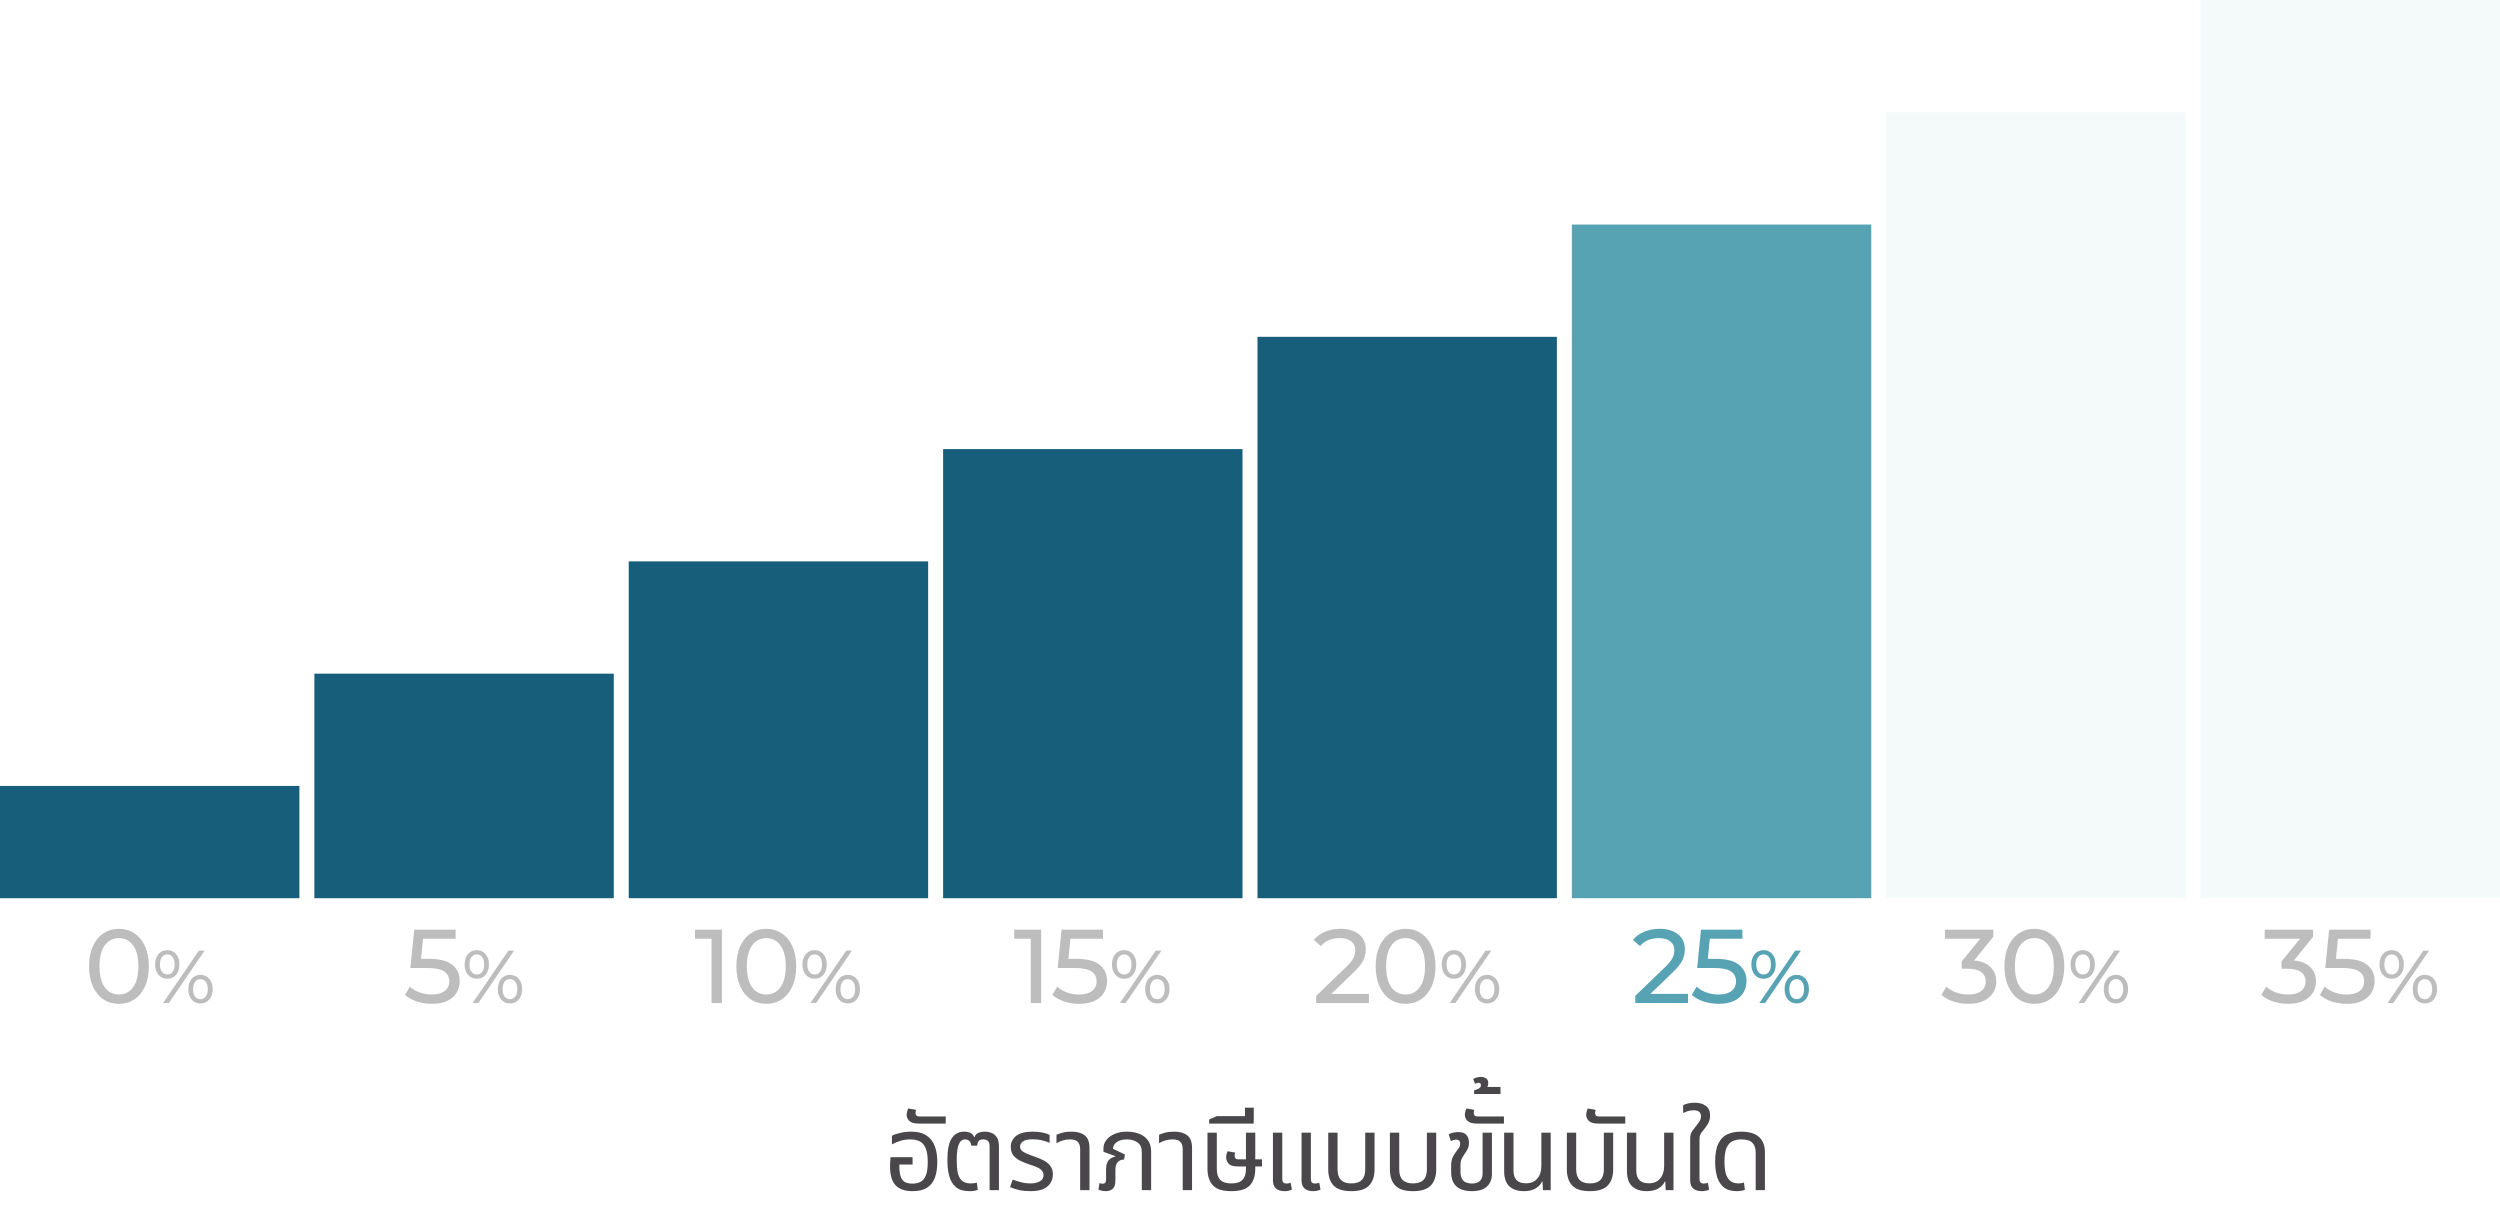
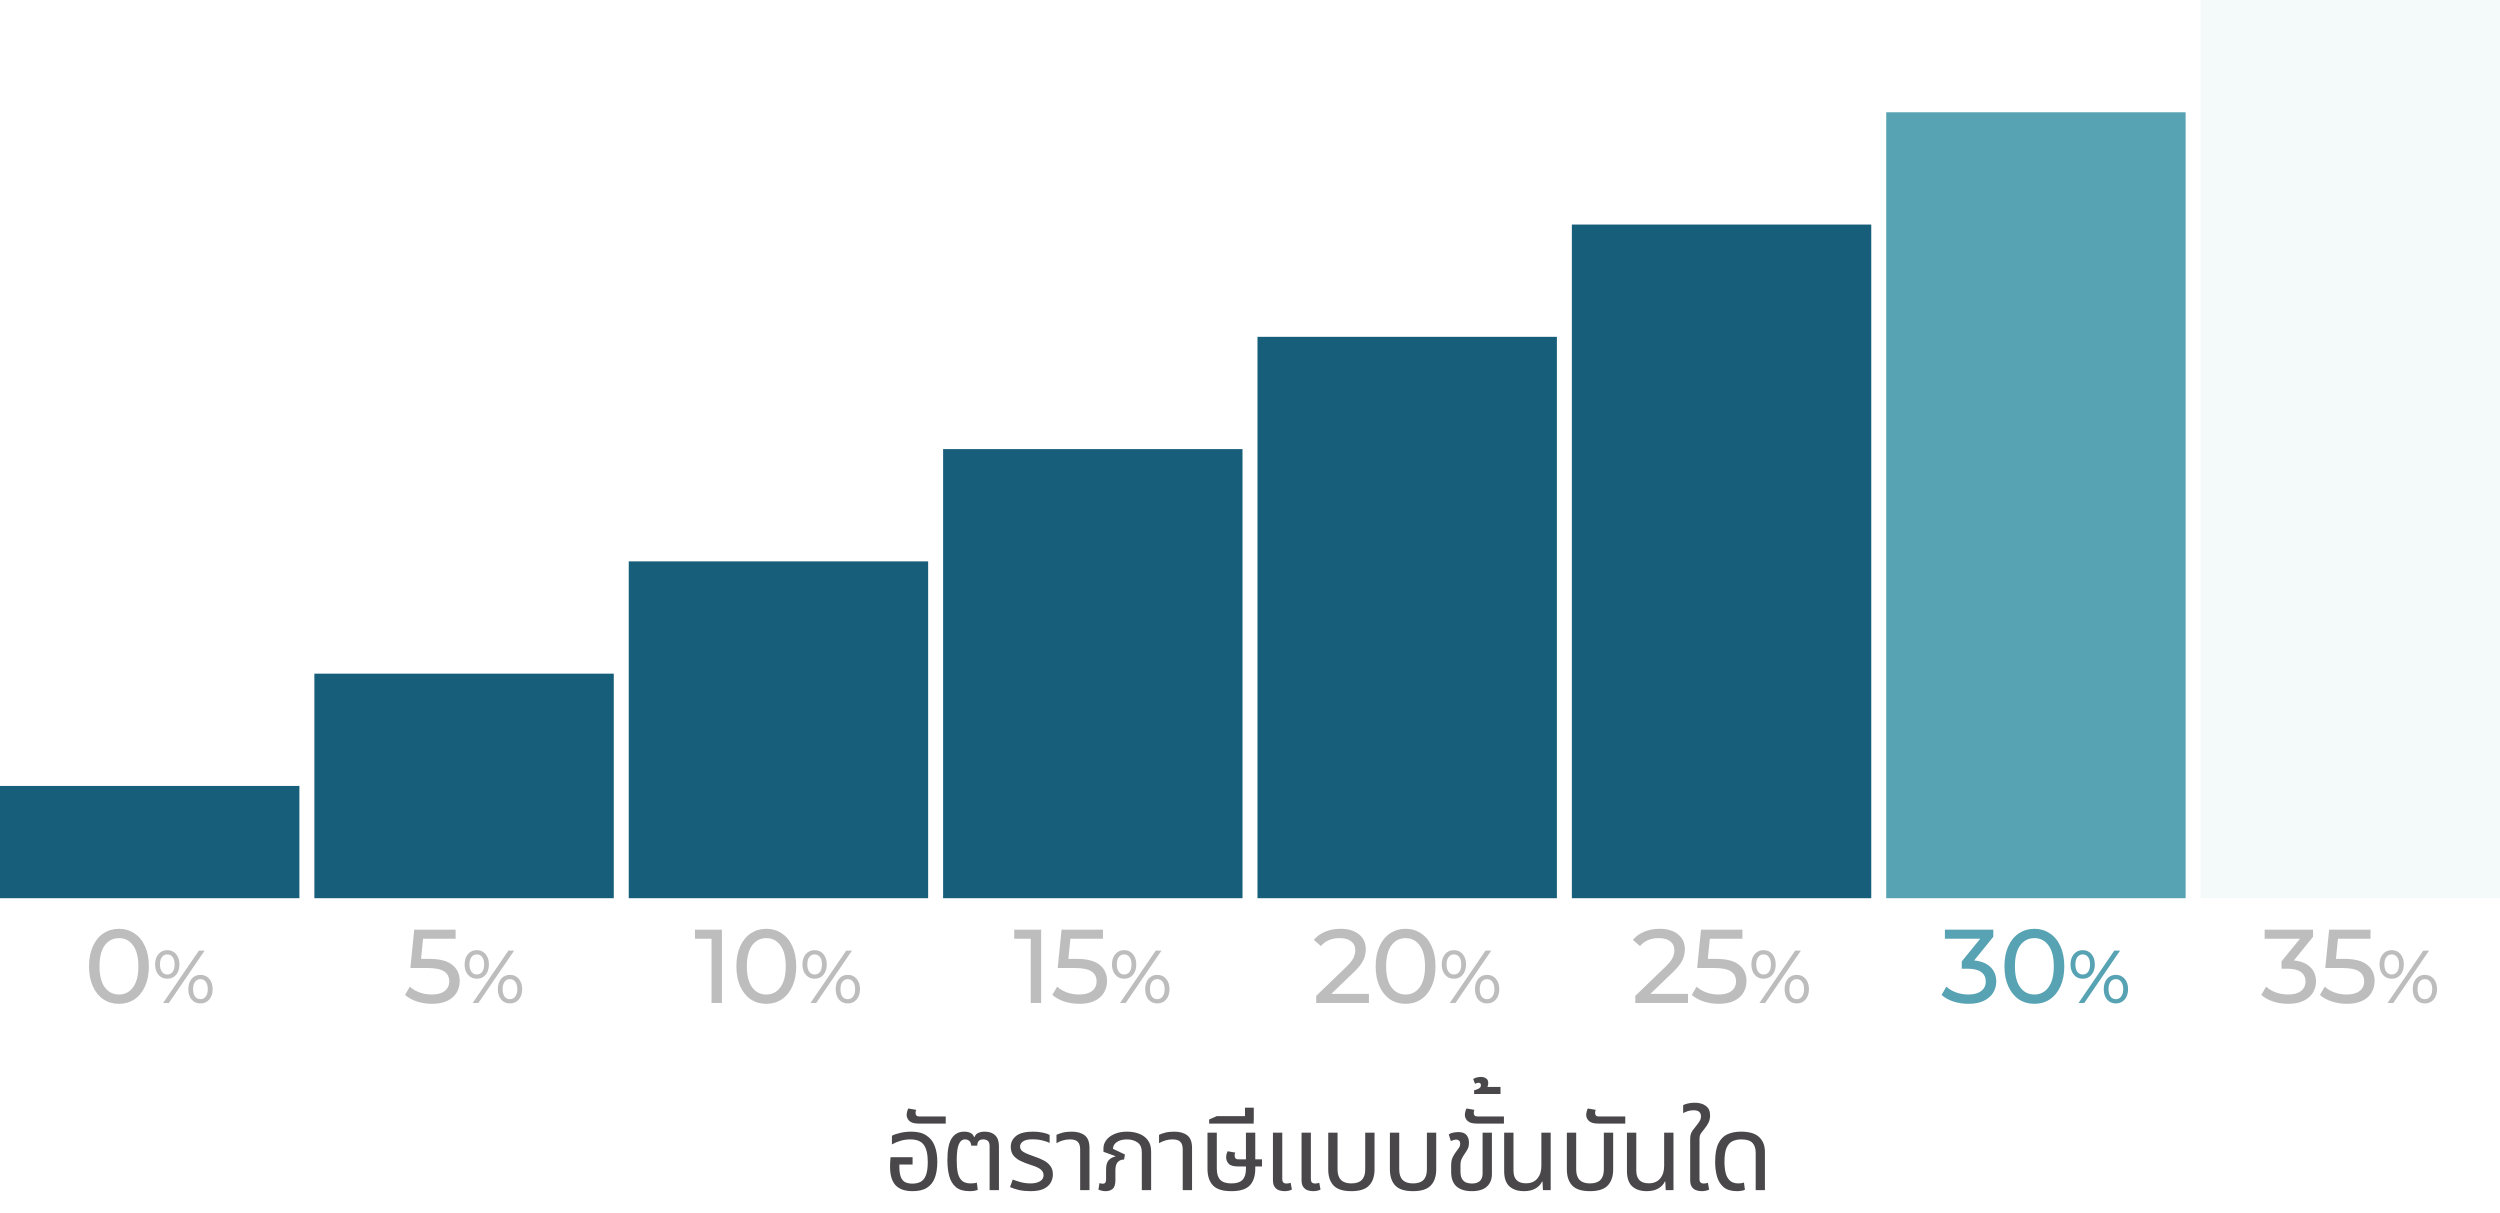
<svg xmlns="http://www.w3.org/2000/svg" width="334" height="162" viewBox="0 0 334 162" fill="none">
  <rect y="105" width="40" height="15" fill="#175E7A" />
  <rect x="42" y="90" width="40" height="30" fill="#175E7A" />
  <rect x="84" y="75" width="40" height="45" fill="#175E7A" />
  <rect x="126" y="60" width="40" height="60" fill="#175E7A" />
  <rect x="168" y="45" width="40" height="75" fill="#175E7A" />
-   <rect x="210" y="30" width="40" height="90" fill="#57A3B3" />
-   <rect x="252" y="15" width="40" height="105" fill="#F4F9FA" />
+   <rect x="210" y="30" width="40" height="90" fill="#175E7A" />
+   <rect x="252" y="15" width="40" height="105" fill="#57A3B3" />
  <rect x="294" width="40" height="120" fill="#F4F9FA" />
  <path d="M15.898 134.112C15.123 134.112 14.433 133.916 13.826 133.524C13.229 133.123 12.758 132.544 12.412 131.788C12.067 131.032 11.894 130.136 11.894 129.1C11.894 128.064 12.067 127.168 12.412 126.412C12.758 125.656 13.229 125.082 13.826 124.69C14.433 124.289 15.123 124.088 15.898 124.088C16.663 124.088 17.345 124.289 17.942 124.69C18.549 125.082 19.025 125.656 19.37 126.412C19.715 127.168 19.888 128.064 19.888 129.1C19.888 130.136 19.715 131.032 19.37 131.788C19.025 132.544 18.549 133.123 17.942 133.524C17.345 133.916 16.663 134.112 15.898 134.112ZM15.898 132.866C16.682 132.866 17.308 132.544 17.774 131.9C18.25 131.256 18.488 130.323 18.488 129.1C18.488 127.877 18.25 126.944 17.774 126.3C17.308 125.656 16.682 125.334 15.898 125.334C15.105 125.334 14.47 125.656 13.994 126.3C13.527 126.944 13.294 127.877 13.294 129.1C13.294 130.323 13.527 131.256 13.994 131.9C14.47 132.544 15.105 132.866 15.898 132.866ZM22.35 130.76C21.863 130.76 21.47 130.583 21.17 130.23C20.87 129.877 20.72 129.417 20.72 128.85C20.72 128.283 20.87 127.823 21.17 127.47C21.47 127.117 21.863 126.94 22.35 126.94C22.837 126.94 23.227 127.117 23.52 127.47C23.82 127.817 23.97 128.277 23.97 128.85C23.97 129.423 23.82 129.887 23.52 130.24C23.227 130.587 22.837 130.76 22.35 130.76ZM26.57 127H27.34L22.56 134H21.79L26.57 127ZM22.35 130.19C22.657 130.19 22.897 130.073 23.07 129.84C23.243 129.6 23.33 129.27 23.33 128.85C23.33 128.43 23.243 128.103 23.07 127.87C22.897 127.63 22.657 127.51 22.35 127.51C22.05 127.51 21.81 127.63 21.63 127.87C21.457 128.11 21.37 128.437 21.37 128.85C21.37 129.263 21.457 129.59 21.63 129.83C21.81 130.07 22.05 130.19 22.35 130.19ZM26.78 134.06C26.293 134.06 25.9 133.887 25.6 133.54C25.307 133.187 25.16 132.723 25.16 132.15C25.16 131.577 25.307 131.117 25.6 130.77C25.9 130.417 26.293 130.24 26.78 130.24C27.267 130.24 27.66 130.417 27.96 130.77C28.26 131.123 28.41 131.583 28.41 132.15C28.41 132.717 28.26 133.177 27.96 133.53C27.66 133.883 27.267 134.06 26.78 134.06ZM26.78 133.49C27.08 133.49 27.317 133.37 27.49 133.13C27.67 132.89 27.76 132.563 27.76 132.15C27.76 131.737 27.67 131.41 27.49 131.17C27.317 130.93 27.08 130.81 26.78 130.81C26.473 130.81 26.233 130.93 26.06 131.17C25.887 131.403 25.8 131.73 25.8 132.15C25.8 132.57 25.887 132.9 26.06 133.14C26.233 133.373 26.473 133.49 26.78 133.49Z" fill="#BDBDBD" />
  <path d="M57.344 128.106C58.744 128.106 59.77 128.372 60.424 128.904C61.086 129.427 61.418 130.145 61.418 131.06C61.418 131.639 61.278 132.161 60.998 132.628C60.727 133.085 60.312 133.449 59.752 133.72C59.201 133.981 58.52 134.112 57.708 134.112C57.017 134.112 56.35 134.009 55.706 133.804C55.062 133.589 54.53 133.295 54.11 132.922L54.754 131.816C55.09 132.133 55.519 132.39 56.042 132.586C56.564 132.773 57.115 132.866 57.694 132.866C58.431 132.866 59 132.712 59.402 132.404C59.812 132.087 60.018 131.657 60.018 131.116C60.018 130.528 59.794 130.085 59.346 129.786C58.898 129.478 58.132 129.324 57.05 129.324H54.824L55.342 124.2H60.872V125.418H56.518L56.252 128.106H57.344ZM63.701 130.76C63.214 130.76 62.821 130.583 62.521 130.23C62.221 129.877 62.071 129.417 62.071 128.85C62.071 128.283 62.221 127.823 62.521 127.47C62.821 127.117 63.214 126.94 63.701 126.94C64.187 126.94 64.577 127.117 64.871 127.47C65.171 127.817 65.321 128.277 65.321 128.85C65.321 129.423 65.171 129.887 64.871 130.24C64.577 130.587 64.187 130.76 63.701 130.76ZM67.921 127H68.691L63.911 134H63.141L67.921 127ZM63.701 130.19C64.007 130.19 64.247 130.073 64.421 129.84C64.594 129.6 64.681 129.27 64.681 128.85C64.681 128.43 64.594 128.103 64.421 127.87C64.247 127.63 64.007 127.51 63.701 127.51C63.401 127.51 63.161 127.63 62.981 127.87C62.807 128.11 62.721 128.437 62.721 128.85C62.721 129.263 62.807 129.59 62.981 129.83C63.161 130.07 63.401 130.19 63.701 130.19ZM68.131 134.06C67.644 134.06 67.251 133.887 66.951 133.54C66.657 133.187 66.511 132.723 66.511 132.15C66.511 131.577 66.657 131.117 66.951 130.77C67.251 130.417 67.644 130.24 68.131 130.24C68.617 130.24 69.011 130.417 69.311 130.77C69.611 131.123 69.761 131.583 69.761 132.15C69.761 132.717 69.611 133.177 69.311 133.53C69.011 133.883 68.617 134.06 68.131 134.06ZM68.131 133.49C68.431 133.49 68.667 133.37 68.841 133.13C69.021 132.89 69.111 132.563 69.111 132.15C69.111 131.737 69.021 131.41 68.841 131.17C68.667 130.93 68.431 130.81 68.131 130.81C67.824 130.81 67.584 130.93 67.411 131.17C67.237 131.403 67.151 131.73 67.151 132.15C67.151 132.57 67.237 132.9 67.411 133.14C67.584 133.373 67.824 133.49 68.131 133.49Z" fill="#BDBDBD" />
  <path d="M96.446 124.2V134H95.06V125.418H92.848V124.2H96.446ZM102.384 134.112C101.609 134.112 100.919 133.916 100.312 133.524C99.715 133.123 99.243 132.544 98.898 131.788C98.553 131.032 98.38 130.136 98.38 129.1C98.38 128.064 98.553 127.168 98.898 126.412C99.243 125.656 99.715 125.082 100.312 124.69C100.919 124.289 101.609 124.088 102.384 124.088C103.149 124.088 103.831 124.289 104.428 124.69C105.035 125.082 105.511 125.656 105.856 126.412C106.201 127.168 106.374 128.064 106.374 129.1C106.374 130.136 106.201 131.032 105.856 131.788C105.511 132.544 105.035 133.123 104.428 133.524C103.831 133.916 103.149 134.112 102.384 134.112ZM102.384 132.866C103.168 132.866 103.793 132.544 104.26 131.9C104.736 131.256 104.974 130.323 104.974 129.1C104.974 127.877 104.736 126.944 104.26 126.3C103.793 125.656 103.168 125.334 102.384 125.334C101.591 125.334 100.956 125.656 100.48 126.3C100.013 126.944 99.78 127.877 99.78 129.1C99.78 130.323 100.013 131.256 100.48 131.9C100.956 132.544 101.591 132.866 102.384 132.866ZM108.836 130.76C108.349 130.76 107.956 130.583 107.656 130.23C107.356 129.877 107.206 129.417 107.206 128.85C107.206 128.283 107.356 127.823 107.656 127.47C107.956 127.117 108.349 126.94 108.836 126.94C109.323 126.94 109.713 127.117 110.006 127.47C110.306 127.817 110.456 128.277 110.456 128.85C110.456 129.423 110.306 129.887 110.006 130.24C109.713 130.587 109.323 130.76 108.836 130.76ZM113.056 127H113.826L109.046 134H108.276L113.056 127ZM108.836 130.19C109.143 130.19 109.383 130.073 109.556 129.84C109.729 129.6 109.816 129.27 109.816 128.85C109.816 128.43 109.729 128.103 109.556 127.87C109.383 127.63 109.143 127.51 108.836 127.51C108.536 127.51 108.296 127.63 108.116 127.87C107.943 128.11 107.856 128.437 107.856 128.85C107.856 129.263 107.943 129.59 108.116 129.83C108.296 130.07 108.536 130.19 108.836 130.19ZM113.266 134.06C112.779 134.06 112.386 133.887 112.086 133.54C111.793 133.187 111.646 132.723 111.646 132.15C111.646 131.577 111.793 131.117 112.086 130.77C112.386 130.417 112.779 130.24 113.266 130.24C113.753 130.24 114.146 130.417 114.446 130.77C114.746 131.123 114.896 131.583 114.896 132.15C114.896 132.717 114.746 133.177 114.446 133.53C114.146 133.883 113.753 134.06 113.266 134.06ZM113.266 133.49C113.566 133.49 113.803 133.37 113.976 133.13C114.156 132.89 114.246 132.563 114.246 132.15C114.246 131.737 114.156 131.41 113.976 131.17C113.803 130.93 113.566 130.81 113.266 130.81C112.959 130.81 112.719 130.93 112.546 131.17C112.373 131.403 112.286 131.73 112.286 132.15C112.286 132.57 112.373 132.9 112.546 133.14C112.719 133.373 112.959 133.49 113.266 133.49Z" fill="#BDBDBD" />
  <path d="M139.096 124.2V134H137.71V125.418H135.498V124.2H139.096ZM143.829 128.106C145.229 128.106 146.256 128.372 146.909 128.904C147.572 129.427 147.903 130.145 147.903 131.06C147.903 131.639 147.763 132.161 147.483 132.628C147.213 133.085 146.797 133.449 146.237 133.72C145.687 133.981 145.005 134.112 144.193 134.112C143.503 134.112 142.835 134.009 142.191 133.804C141.547 133.589 141.015 133.295 140.595 132.922L141.239 131.816C141.575 132.133 142.005 132.39 142.527 132.586C143.05 132.773 143.601 132.866 144.179 132.866C144.917 132.866 145.486 132.712 145.887 132.404C146.298 132.087 146.503 131.657 146.503 131.116C146.503 130.528 146.279 130.085 145.831 129.786C145.383 129.478 144.618 129.324 143.535 129.324H141.309L141.827 124.2H147.357V125.418H143.003L142.737 128.106H143.829ZM150.186 130.76C149.7 130.76 149.306 130.583 149.006 130.23C148.706 129.877 148.556 129.417 148.556 128.85C148.556 128.283 148.706 127.823 149.006 127.47C149.306 127.117 149.7 126.94 150.186 126.94C150.673 126.94 151.063 127.117 151.356 127.47C151.656 127.817 151.806 128.277 151.806 128.85C151.806 129.423 151.656 129.887 151.356 130.24C151.063 130.587 150.673 130.76 150.186 130.76ZM154.406 127H155.176L150.396 134H149.626L154.406 127ZM150.186 130.19C150.493 130.19 150.733 130.073 150.906 129.84C151.08 129.6 151.166 129.27 151.166 128.85C151.166 128.43 151.08 128.103 150.906 127.87C150.733 127.63 150.493 127.51 150.186 127.51C149.886 127.51 149.646 127.63 149.466 127.87C149.293 128.11 149.206 128.437 149.206 128.85C149.206 129.263 149.293 129.59 149.466 129.83C149.646 130.07 149.886 130.19 150.186 130.19ZM154.616 134.06C154.13 134.06 153.736 133.887 153.436 133.54C153.143 133.187 152.996 132.723 152.996 132.15C152.996 131.577 153.143 131.117 153.436 130.77C153.736 130.417 154.13 130.24 154.616 130.24C155.103 130.24 155.496 130.417 155.796 130.77C156.096 131.123 156.246 131.583 156.246 132.15C156.246 132.717 156.096 133.177 155.796 133.53C155.496 133.883 155.103 134.06 154.616 134.06ZM154.616 133.49C154.916 133.49 155.153 133.37 155.326 133.13C155.506 132.89 155.596 132.563 155.596 132.15C155.596 131.737 155.506 131.41 155.326 131.17C155.153 130.93 154.916 130.81 154.616 130.81C154.31 130.81 154.07 130.93 153.896 131.17C153.723 131.403 153.636 131.73 153.636 132.15C153.636 132.57 153.723 132.9 153.896 133.14C154.07 133.373 154.31 133.49 154.616 133.49Z" fill="#BDBDBD" />
  <path d="M182.888 132.782V134H175.846V133.048L179.836 129.198C180.321 128.731 180.648 128.33 180.816 127.994C180.984 127.649 181.068 127.303 181.068 126.958C181.068 126.445 180.886 126.048 180.522 125.768C180.167 125.479 179.654 125.334 178.982 125.334C177.899 125.334 177.064 125.689 176.476 126.398L175.524 125.572C175.907 125.105 176.406 124.741 177.022 124.48C177.647 124.219 178.343 124.088 179.108 124.088C180.135 124.088 180.951 124.335 181.558 124.83C182.165 125.315 182.468 125.978 182.468 126.818C182.468 127.341 182.356 127.835 182.132 128.302C181.908 128.769 181.483 129.301 180.858 129.898L177.862 132.782H182.888ZM187.792 134.112C187.018 134.112 186.327 133.916 185.72 133.524C185.123 133.123 184.652 132.544 184.306 131.788C183.961 131.032 183.788 130.136 183.788 129.1C183.788 128.064 183.961 127.168 184.306 126.412C184.652 125.656 185.123 125.082 185.72 124.69C186.327 124.289 187.018 124.088 187.792 124.088C188.558 124.088 189.239 124.289 189.836 124.69C190.443 125.082 190.919 125.656 191.264 126.412C191.61 127.168 191.782 128.064 191.782 129.1C191.782 130.136 191.61 131.032 191.264 131.788C190.919 132.544 190.443 133.123 189.836 133.524C189.239 133.916 188.558 134.112 187.792 134.112ZM187.792 132.866C188.576 132.866 189.202 132.544 189.668 131.9C190.144 131.256 190.382 130.323 190.382 129.1C190.382 127.877 190.144 126.944 189.668 126.3C189.202 125.656 188.576 125.334 187.792 125.334C186.999 125.334 186.364 125.656 185.888 126.3C185.422 126.944 185.188 127.877 185.188 129.1C185.188 130.323 185.422 131.256 185.888 131.9C186.364 132.544 186.999 132.866 187.792 132.866ZM194.244 130.76C193.757 130.76 193.364 130.583 193.064 130.23C192.764 129.877 192.614 129.417 192.614 128.85C192.614 128.283 192.764 127.823 193.064 127.47C193.364 127.117 193.757 126.94 194.244 126.94C194.731 126.94 195.121 127.117 195.414 127.47C195.714 127.817 195.864 128.277 195.864 128.85C195.864 129.423 195.714 129.887 195.414 130.24C195.121 130.587 194.731 130.76 194.244 130.76ZM198.464 127H199.234L194.454 134H193.684L198.464 127ZM194.244 130.19C194.551 130.19 194.791 130.073 194.964 129.84C195.137 129.6 195.224 129.27 195.224 128.85C195.224 128.43 195.137 128.103 194.964 127.87C194.791 127.63 194.551 127.51 194.244 127.51C193.944 127.51 193.704 127.63 193.524 127.87C193.351 128.11 193.264 128.437 193.264 128.85C193.264 129.263 193.351 129.59 193.524 129.83C193.704 130.07 193.944 130.19 194.244 130.19ZM198.674 134.06C198.187 134.06 197.794 133.887 197.494 133.54C197.201 133.187 197.054 132.723 197.054 132.15C197.054 131.577 197.201 131.117 197.494 130.77C197.794 130.417 198.187 130.24 198.674 130.24C199.161 130.24 199.554 130.417 199.854 130.77C200.154 131.123 200.304 131.583 200.304 132.15C200.304 132.717 200.154 133.177 199.854 133.53C199.554 133.883 199.161 134.06 198.674 134.06ZM198.674 133.49C198.974 133.49 199.211 133.37 199.384 133.13C199.564 132.89 199.654 132.563 199.654 132.15C199.654 131.737 199.564 131.41 199.384 131.17C199.211 130.93 198.974 130.81 198.674 130.81C198.367 130.81 198.127 130.93 197.954 131.17C197.781 131.403 197.694 131.73 197.694 132.15C197.694 132.57 197.781 132.9 197.954 133.14C198.127 133.373 198.367 133.49 198.674 133.49Z" fill="#BDBDBD" />
-   <path d="M225.517 132.782V134H218.475V133.048L222.465 129.198C222.95 128.731 223.277 128.33 223.445 127.994C223.613 127.649 223.697 127.303 223.697 126.958C223.697 126.445 223.515 126.048 223.151 125.768C222.796 125.479 222.283 125.334 221.611 125.334C220.528 125.334 219.693 125.689 219.105 126.398L218.153 125.572C218.536 125.105 219.035 124.741 219.651 124.48C220.276 124.219 220.972 124.088 221.737 124.088C222.764 124.088 223.58 124.335 224.187 124.83C224.794 125.315 225.097 125.978 225.097 126.818C225.097 127.341 224.985 127.835 224.761 128.302C224.537 128.769 224.112 129.301 223.487 129.898L220.491 132.782H225.517ZM229.258 128.106C230.658 128.106 231.685 128.372 232.338 128.904C233.001 129.427 233.332 130.145 233.332 131.06C233.332 131.639 233.192 132.161 232.912 132.628C232.641 133.085 232.226 133.449 231.666 133.72C231.115 133.981 230.434 134.112 229.622 134.112C228.931 134.112 228.264 134.009 227.62 133.804C226.976 133.589 226.444 133.295 226.024 132.922L226.668 131.816C227.004 132.133 227.433 132.39 227.956 132.586C228.479 132.773 229.029 132.866 229.608 132.866C230.345 132.866 230.915 132.712 231.316 132.404C231.727 132.087 231.932 131.657 231.932 131.116C231.932 130.528 231.708 130.085 231.26 129.786C230.812 129.478 230.047 129.324 228.964 129.324H226.738L227.256 124.2H232.786V125.418H228.432L228.166 128.106H229.258ZM235.615 130.76C235.129 130.76 234.735 130.583 234.435 130.23C234.135 129.877 233.985 129.417 233.985 128.85C233.985 128.283 234.135 127.823 234.435 127.47C234.735 127.117 235.129 126.94 235.615 126.94C236.102 126.94 236.492 127.117 236.785 127.47C237.085 127.817 237.235 128.277 237.235 128.85C237.235 129.423 237.085 129.887 236.785 130.24C236.492 130.587 236.102 130.76 235.615 130.76ZM239.835 127H240.605L235.825 134H235.055L239.835 127ZM235.615 130.19C235.922 130.19 236.162 130.073 236.335 129.84C236.509 129.6 236.595 129.27 236.595 128.85C236.595 128.43 236.509 128.103 236.335 127.87C236.162 127.63 235.922 127.51 235.615 127.51C235.315 127.51 235.075 127.63 234.895 127.87C234.722 128.11 234.635 128.437 234.635 128.85C234.635 129.263 234.722 129.59 234.895 129.83C235.075 130.07 235.315 130.19 235.615 130.19ZM240.045 134.06C239.559 134.06 239.165 133.887 238.865 133.54C238.572 133.187 238.425 132.723 238.425 132.15C238.425 131.577 238.572 131.117 238.865 130.77C239.165 130.417 239.559 130.24 240.045 130.24C240.532 130.24 240.925 130.417 241.225 130.77C241.525 131.123 241.675 131.583 241.675 132.15C241.675 132.717 241.525 133.177 241.225 133.53C240.925 133.883 240.532 134.06 240.045 134.06ZM240.045 133.49C240.345 133.49 240.582 133.37 240.755 133.13C240.935 132.89 241.025 132.563 241.025 132.15C241.025 131.737 240.935 131.41 240.755 131.17C240.582 130.93 240.345 130.81 240.045 130.81C239.739 130.81 239.499 130.93 239.325 131.17C239.152 131.403 239.065 131.73 239.065 132.15C239.065 132.57 239.152 132.9 239.325 133.14C239.499 133.373 239.739 133.49 240.045 133.49Z" fill="#57A3B3" />
-   <path d="M263.745 128.316C264.707 128.409 265.439 128.708 265.943 129.212C266.447 129.707 266.699 130.341 266.699 131.116C266.699 131.676 266.559 132.185 266.279 132.642C265.999 133.09 265.579 133.449 265.019 133.72C264.469 133.981 263.792 134.112 262.989 134.112C262.289 134.112 261.617 134.009 260.973 133.804C260.329 133.589 259.802 133.295 259.391 132.922L260.035 131.816C260.371 132.133 260.801 132.39 261.323 132.586C261.846 132.773 262.401 132.866 262.989 132.866C263.717 132.866 264.282 132.712 264.683 132.404C265.094 132.096 265.299 131.671 265.299 131.13C265.299 130.589 265.099 130.169 264.697 129.87C264.296 129.571 263.689 129.422 262.877 129.422H262.093V128.442L264.557 125.418H259.839V124.2H266.307V125.152L263.745 128.316ZM271.799 134.112C271.024 134.112 270.334 133.916 269.727 133.524C269.13 133.123 268.658 132.544 268.313 131.788C267.968 131.032 267.795 130.136 267.795 129.1C267.795 128.064 267.968 127.168 268.313 126.412C268.658 125.656 269.13 125.082 269.727 124.69C270.334 124.289 271.024 124.088 271.799 124.088C272.564 124.088 273.246 124.289 273.843 124.69C274.45 125.082 274.926 125.656 275.271 126.412C275.616 127.168 275.789 128.064 275.789 129.1C275.789 130.136 275.616 131.032 275.271 131.788C274.926 132.544 274.45 133.123 273.843 133.524C273.246 133.916 272.564 134.112 271.799 134.112ZM271.799 132.866C272.583 132.866 273.208 132.544 273.675 131.9C274.151 131.256 274.389 130.323 274.389 129.1C274.389 127.877 274.151 126.944 273.675 126.3C273.208 125.656 272.583 125.334 271.799 125.334C271.006 125.334 270.371 125.656 269.895 126.3C269.428 126.944 269.195 127.877 269.195 129.1C269.195 130.323 269.428 131.256 269.895 131.9C270.371 132.544 271.006 132.866 271.799 132.866ZM278.251 130.76C277.764 130.76 277.371 130.583 277.071 130.23C276.771 129.877 276.621 129.417 276.621 128.85C276.621 128.283 276.771 127.823 277.071 127.47C277.371 127.117 277.764 126.94 278.251 126.94C278.738 126.94 279.128 127.117 279.421 127.47C279.721 127.817 279.871 128.277 279.871 128.85C279.871 129.423 279.721 129.887 279.421 130.24C279.128 130.587 278.738 130.76 278.251 130.76ZM282.471 127H283.241L278.461 134H277.691L282.471 127ZM278.251 130.19C278.558 130.19 278.798 130.073 278.971 129.84C279.144 129.6 279.231 129.27 279.231 128.85C279.231 128.43 279.144 128.103 278.971 127.87C278.798 127.63 278.558 127.51 278.251 127.51C277.951 127.51 277.711 127.63 277.531 127.87C277.358 128.11 277.271 128.437 277.271 128.85C277.271 129.263 277.358 129.59 277.531 129.83C277.711 130.07 277.951 130.19 278.251 130.19ZM282.681 134.06C282.194 134.06 281.801 133.887 281.501 133.54C281.208 133.187 281.061 132.723 281.061 132.15C281.061 131.577 281.208 131.117 281.501 130.77C281.801 130.417 282.194 130.24 282.681 130.24C283.168 130.24 283.561 130.417 283.861 130.77C284.161 131.123 284.311 131.583 284.311 132.15C284.311 132.717 284.161 133.177 283.861 133.53C283.561 133.883 283.168 134.06 282.681 134.06ZM282.681 133.49C282.981 133.49 283.218 133.37 283.391 133.13C283.571 132.89 283.661 132.563 283.661 132.15C283.661 131.737 283.571 131.41 283.391 131.17C283.218 130.93 282.981 130.81 282.681 130.81C282.374 130.81 282.134 130.93 281.961 131.17C281.788 131.403 281.701 131.73 281.701 132.15C281.701 132.57 281.788 132.9 281.961 133.14C282.134 133.373 282.374 133.49 282.681 133.49Z" fill="#BDBDBD" />
+   <path d="M225.517 132.782V134H218.475V133.048L222.465 129.198C222.95 128.731 223.277 128.33 223.445 127.994C223.613 127.649 223.697 127.303 223.697 126.958C223.697 126.445 223.515 126.048 223.151 125.768C222.796 125.479 222.283 125.334 221.611 125.334C220.528 125.334 219.693 125.689 219.105 126.398L218.153 125.572C218.536 125.105 219.035 124.741 219.651 124.48C220.276 124.219 220.972 124.088 221.737 124.088C222.764 124.088 223.58 124.335 224.187 124.83C224.794 125.315 225.097 125.978 225.097 126.818C225.097 127.341 224.985 127.835 224.761 128.302C224.537 128.769 224.112 129.301 223.487 129.898L220.491 132.782H225.517ZM229.258 128.106C230.658 128.106 231.685 128.372 232.338 128.904C233.001 129.427 233.332 130.145 233.332 131.06C233.332 131.639 233.192 132.161 232.912 132.628C232.641 133.085 232.226 133.449 231.666 133.72C231.115 133.981 230.434 134.112 229.622 134.112C228.931 134.112 228.264 134.009 227.62 133.804C226.976 133.589 226.444 133.295 226.024 132.922L226.668 131.816C227.004 132.133 227.433 132.39 227.956 132.586C228.479 132.773 229.029 132.866 229.608 132.866C230.345 132.866 230.915 132.712 231.316 132.404C231.727 132.087 231.932 131.657 231.932 131.116C231.932 130.528 231.708 130.085 231.26 129.786C230.812 129.478 230.047 129.324 228.964 129.324H226.738L227.256 124.2H232.786V125.418H228.432L228.166 128.106H229.258ZM235.615 130.76C235.129 130.76 234.735 130.583 234.435 130.23C234.135 129.877 233.985 129.417 233.985 128.85C233.985 128.283 234.135 127.823 234.435 127.47C234.735 127.117 235.129 126.94 235.615 126.94C236.102 126.94 236.492 127.117 236.785 127.47C237.085 127.817 237.235 128.277 237.235 128.85C237.235 129.423 237.085 129.887 236.785 130.24C236.492 130.587 236.102 130.76 235.615 130.76ZM239.835 127H240.605L235.825 134H235.055L239.835 127ZM235.615 130.19C235.922 130.19 236.162 130.073 236.335 129.84C236.509 129.6 236.595 129.27 236.595 128.85C236.595 128.43 236.509 128.103 236.335 127.87C236.162 127.63 235.922 127.51 235.615 127.51C235.315 127.51 235.075 127.63 234.895 127.87C234.722 128.11 234.635 128.437 234.635 128.85C234.635 129.263 234.722 129.59 234.895 129.83C235.075 130.07 235.315 130.19 235.615 130.19ZM240.045 134.06C239.559 134.06 239.165 133.887 238.865 133.54C238.572 133.187 238.425 132.723 238.425 132.15C238.425 131.577 238.572 131.117 238.865 130.77C239.165 130.417 239.559 130.24 240.045 130.24C240.532 130.24 240.925 130.417 241.225 130.77C241.525 131.123 241.675 131.583 241.675 132.15C241.675 132.717 241.525 133.177 241.225 133.53C240.925 133.883 240.532 134.06 240.045 134.06ZM240.045 133.49C240.345 133.49 240.582 133.37 240.755 133.13C240.935 132.89 241.025 132.563 241.025 132.15C241.025 131.737 240.935 131.41 240.755 131.17C240.582 130.93 240.345 130.81 240.045 130.81C239.739 130.81 239.499 130.93 239.325 131.17C239.152 131.403 239.065 131.73 239.065 132.15C239.065 132.57 239.152 132.9 239.325 133.14C239.499 133.373 239.739 133.49 240.045 133.49Z" fill="#BDBDBD" />
+   <path d="M263.745 128.316C264.707 128.409 265.439 128.708 265.943 129.212C266.447 129.707 266.699 130.341 266.699 131.116C266.699 131.676 266.559 132.185 266.279 132.642C265.999 133.09 265.579 133.449 265.019 133.72C264.469 133.981 263.792 134.112 262.989 134.112C262.289 134.112 261.617 134.009 260.973 133.804C260.329 133.589 259.802 133.295 259.391 132.922L260.035 131.816C260.371 132.133 260.801 132.39 261.323 132.586C261.846 132.773 262.401 132.866 262.989 132.866C263.717 132.866 264.282 132.712 264.683 132.404C265.094 132.096 265.299 131.671 265.299 131.13C265.299 130.589 265.099 130.169 264.697 129.87C264.296 129.571 263.689 129.422 262.877 129.422H262.093V128.442L264.557 125.418H259.839V124.2H266.307V125.152L263.745 128.316ZM271.799 134.112C271.024 134.112 270.334 133.916 269.727 133.524C269.13 133.123 268.658 132.544 268.313 131.788C267.968 131.032 267.795 130.136 267.795 129.1C267.795 128.064 267.968 127.168 268.313 126.412C268.658 125.656 269.13 125.082 269.727 124.69C270.334 124.289 271.024 124.088 271.799 124.088C272.564 124.088 273.246 124.289 273.843 124.69C274.45 125.082 274.926 125.656 275.271 126.412C275.616 127.168 275.789 128.064 275.789 129.1C275.789 130.136 275.616 131.032 275.271 131.788C274.926 132.544 274.45 133.123 273.843 133.524C273.246 133.916 272.564 134.112 271.799 134.112ZM271.799 132.866C272.583 132.866 273.208 132.544 273.675 131.9C274.151 131.256 274.389 130.323 274.389 129.1C274.389 127.877 274.151 126.944 273.675 126.3C273.208 125.656 272.583 125.334 271.799 125.334C271.006 125.334 270.371 125.656 269.895 126.3C269.428 126.944 269.195 127.877 269.195 129.1C269.195 130.323 269.428 131.256 269.895 131.9C270.371 132.544 271.006 132.866 271.799 132.866ZM278.251 130.76C277.764 130.76 277.371 130.583 277.071 130.23C276.771 129.877 276.621 129.417 276.621 128.85C276.621 128.283 276.771 127.823 277.071 127.47C277.371 127.117 277.764 126.94 278.251 126.94C278.738 126.94 279.128 127.117 279.421 127.47C279.721 127.817 279.871 128.277 279.871 128.85C279.871 129.423 279.721 129.887 279.421 130.24C279.128 130.587 278.738 130.76 278.251 130.76ZM282.471 127H283.241L278.461 134H277.691L282.471 127ZM278.251 130.19C278.558 130.19 278.798 130.073 278.971 129.84C279.144 129.6 279.231 129.27 279.231 128.85C279.231 128.43 279.144 128.103 278.971 127.87C278.798 127.63 278.558 127.51 278.251 127.51C277.951 127.51 277.711 127.63 277.531 127.87C277.358 128.11 277.271 128.437 277.271 128.85C277.271 129.263 277.358 129.59 277.531 129.83C277.711 130.07 277.951 130.19 278.251 130.19ZM282.681 134.06C282.194 134.06 281.801 133.887 281.501 133.54C281.208 133.187 281.061 132.723 281.061 132.15C281.061 131.577 281.208 131.117 281.501 130.77C281.801 130.417 282.194 130.24 282.681 130.24C283.168 130.24 283.561 130.417 283.861 130.77C284.161 131.123 284.311 131.583 284.311 132.15C284.311 132.717 284.161 133.177 283.861 133.53C283.561 133.883 283.168 134.06 282.681 134.06ZM282.681 133.49C282.981 133.49 283.218 133.37 283.391 133.13C283.571 132.89 283.661 132.563 283.661 132.15C283.661 131.737 283.571 131.41 283.391 131.17C283.218 130.93 282.981 130.81 282.681 130.81C282.374 130.81 282.134 130.93 281.961 131.17C281.788 131.403 281.701 131.73 281.701 132.15C281.701 132.57 281.788 132.9 281.961 133.14C282.134 133.373 282.374 133.49 282.681 133.49Z" fill="#57A3B3" />
  <path d="M306.463 128.316C307.424 128.409 308.157 128.708 308.661 129.212C309.165 129.707 309.417 130.341 309.417 131.116C309.417 131.676 309.277 132.185 308.997 132.642C308.717 133.09 308.297 133.449 307.737 133.72C307.186 133.981 306.51 134.112 305.707 134.112C305.007 134.112 304.335 134.009 303.691 133.804C303.047 133.589 302.52 133.295 302.109 132.922L302.753 131.816C303.089 132.133 303.518 132.39 304.041 132.586C304.564 132.773 305.119 132.866 305.707 132.866C306.435 132.866 307 132.712 307.401 132.404C307.812 132.096 308.017 131.671 308.017 131.13C308.017 130.589 307.816 130.169 307.415 129.87C307.014 129.571 306.407 129.422 305.595 129.422H304.811V128.442L307.275 125.418H302.557V124.2H309.025V125.152L306.463 128.316ZM313.176 128.106C314.576 128.106 315.603 128.372 316.256 128.904C316.919 129.427 317.25 130.145 317.25 131.06C317.25 131.639 317.11 132.161 316.83 132.628C316.559 133.085 316.144 133.449 315.584 133.72C315.033 133.981 314.352 134.112 313.54 134.112C312.849 134.112 312.182 134.009 311.538 133.804C310.894 133.589 310.362 133.295 309.942 132.922L310.586 131.816C310.922 132.133 311.351 132.39 311.874 132.586C312.397 132.773 312.947 132.866 313.526 132.866C314.263 132.866 314.833 132.712 315.234 132.404C315.645 132.087 315.85 131.657 315.85 131.116C315.85 130.528 315.626 130.085 315.178 129.786C314.73 129.478 313.965 129.324 312.882 129.324H310.656L311.174 124.2H316.704V125.418H312.35L312.084 128.106H313.176ZM319.533 130.76C319.046 130.76 318.653 130.583 318.353 130.23C318.053 129.877 317.903 129.417 317.903 128.85C317.903 128.283 318.053 127.823 318.353 127.47C318.653 127.117 319.046 126.94 319.533 126.94C320.02 126.94 320.41 127.117 320.703 127.47C321.003 127.817 321.153 128.277 321.153 128.85C321.153 129.423 321.003 129.887 320.703 130.24C320.41 130.587 320.02 130.76 319.533 130.76ZM323.753 127H324.523L319.743 134H318.973L323.753 127ZM319.533 130.19C319.84 130.19 320.08 130.073 320.253 129.84C320.426 129.6 320.513 129.27 320.513 128.85C320.513 128.43 320.426 128.103 320.253 127.87C320.08 127.63 319.84 127.51 319.533 127.51C319.233 127.51 318.993 127.63 318.813 127.87C318.64 128.11 318.553 128.437 318.553 128.85C318.553 129.263 318.64 129.59 318.813 129.83C318.993 130.07 319.233 130.19 319.533 130.19ZM323.963 134.06C323.476 134.06 323.083 133.887 322.783 133.54C322.49 133.187 322.343 132.723 322.343 132.15C322.343 131.577 322.49 131.117 322.783 130.77C323.083 130.417 323.476 130.24 323.963 130.24C324.45 130.24 324.843 130.417 325.143 130.77C325.443 131.123 325.593 131.583 325.593 132.15C325.593 132.717 325.443 133.177 325.143 133.53C324.843 133.883 324.45 134.06 323.963 134.06ZM323.963 133.49C324.263 133.49 324.5 133.37 324.673 133.13C324.853 132.89 324.943 132.563 324.943 132.15C324.943 131.737 324.853 131.41 324.673 131.17C324.5 130.93 324.263 130.81 323.963 130.81C323.656 130.81 323.416 130.93 323.243 131.17C323.07 131.403 322.983 131.73 322.983 132.15C322.983 132.57 323.07 132.9 323.243 133.14C323.416 133.373 323.656 133.49 323.963 133.49Z" fill="#BDBDBD" />
  <path d="M121.92 159.14C120.912 159.14 120.156 158.879 119.652 158.356C119.157 157.824 118.91 156.993 118.91 155.864C118.91 155.677 118.914 155.477 118.924 155.262C118.942 155.038 118.961 154.819 118.98 154.604H121.92V155.584H120.156V155.864C120.156 156.452 120.221 156.914 120.352 157.25C120.482 157.577 120.674 157.805 120.926 157.936C121.187 158.067 121.509 158.132 121.892 158.132C122.312 158.132 122.676 158.053 122.984 157.894C123.292 157.735 123.53 157.446 123.698 157.026C123.866 156.606 123.95 156.004 123.95 155.22C123.95 154.193 123.772 153.437 123.418 152.952C123.072 152.467 122.47 152.224 121.612 152.224C121.164 152.224 120.734 152.285 120.324 152.406C119.922 152.518 119.535 152.681 119.162 152.896V151.734C119.442 151.585 119.81 151.459 120.268 151.356C120.725 151.244 121.224 151.188 121.766 151.188C122.587 151.188 123.25 151.356 123.754 151.692C124.267 152.019 124.64 152.485 124.874 153.092C125.107 153.689 125.224 154.399 125.224 155.22C125.224 156.041 125.116 156.746 124.902 157.334C124.687 157.922 124.337 158.37 123.852 158.678C123.376 158.986 122.732 159.14 121.92 159.14ZM122.738 150.11C122.15 150.11 121.735 149.993 121.492 149.76C121.249 149.517 121.128 149.247 121.128 148.948C121.128 148.808 121.151 148.659 121.198 148.5C121.235 148.332 121.287 148.197 121.352 148.094L122.402 148.276C122.346 148.388 122.318 148.533 122.318 148.71C122.318 148.831 122.355 148.939 122.43 149.032C122.505 149.116 122.631 149.158 122.808 149.158H126.35V150.11H122.738ZM129.539 159.14C128.755 159.14 128.148 158.963 127.719 158.608C127.289 158.244 126.991 157.754 126.823 157.138C126.655 156.513 126.571 155.803 126.571 155.01C126.571 153.647 126.762 152.672 127.145 152.084C127.537 151.487 128.097 151.188 128.825 151.188C129.151 151.188 129.427 151.244 129.651 151.356C129.884 151.468 130.047 151.655 130.141 151.916H130.197C130.29 151.645 130.458 151.459 130.701 151.356C130.943 151.244 131.228 151.188 131.555 151.188C132.161 151.188 132.628 151.351 132.955 151.678C133.291 151.995 133.459 152.485 133.459 153.148V159H132.213V153.162C132.213 152.798 132.133 152.551 131.975 152.42C131.816 152.289 131.615 152.224 131.373 152.224C131.102 152.224 130.901 152.289 130.771 152.42C130.649 152.551 130.575 152.765 130.547 153.064H129.763C129.725 152.737 129.627 152.518 129.469 152.406C129.31 152.285 129.133 152.224 128.937 152.224C128.563 152.224 128.283 152.443 128.097 152.882C127.91 153.311 127.817 154.025 127.817 155.024C127.817 155.668 127.863 156.219 127.957 156.676C128.059 157.133 128.246 157.488 128.517 157.74C128.787 157.983 129.179 158.104 129.693 158.104C129.879 158.104 130.033 158.095 130.155 158.076C130.276 158.057 130.393 158.034 130.505 158.006L130.631 158.958C130.491 159.023 130.323 159.07 130.127 159.098C129.931 159.126 129.735 159.14 129.539 159.14ZM137.669 159.14C137.119 159.14 136.605 159.089 136.129 158.986C135.663 158.874 135.266 158.743 134.939 158.594L135.303 157.586C135.602 157.707 135.957 157.824 136.367 157.936C136.787 158.048 137.231 158.104 137.697 158.104C138.192 158.104 138.603 158.011 138.929 157.824C139.256 157.637 139.419 157.367 139.419 157.012C139.419 156.695 139.289 156.433 139.027 156.228C138.766 156.023 138.346 155.831 137.767 155.654C137.179 155.467 136.68 155.271 136.269 155.066C135.868 154.851 135.56 154.599 135.345 154.31C135.14 154.011 135.037 153.643 135.037 153.204C135.037 152.625 135.275 152.145 135.751 151.762C136.227 151.379 136.988 151.188 138.033 151.188C138.481 151.188 138.901 151.23 139.293 151.314C139.695 151.389 140.007 151.496 140.231 151.636V152.686C139.998 152.574 139.676 152.467 139.265 152.364C138.855 152.261 138.43 152.21 137.991 152.21C137.366 152.21 136.923 152.308 136.661 152.504C136.409 152.691 136.283 152.905 136.283 153.148C136.283 153.353 136.339 153.526 136.451 153.666C136.573 153.806 136.773 153.941 137.053 154.072C137.343 154.203 137.73 154.352 138.215 154.52C138.663 154.669 139.074 154.842 139.447 155.038C139.821 155.234 140.115 155.481 140.329 155.78C140.553 156.069 140.665 156.443 140.665 156.9C140.665 157.292 140.567 157.661 140.371 158.006C140.185 158.342 139.872 158.617 139.433 158.832C138.995 159.037 138.407 159.14 137.669 159.14ZM144.309 159V153.554C144.309 153.097 144.202 152.761 143.987 152.546C143.782 152.331 143.432 152.224 142.937 152.224C142.601 152.224 142.284 152.271 141.985 152.364C141.696 152.448 141.416 152.569 141.145 152.728V151.608C141.332 151.515 141.598 151.421 141.943 151.328C142.288 151.235 142.699 151.188 143.175 151.188C143.903 151.188 144.482 151.351 144.911 151.678C145.34 152.005 145.555 152.569 145.555 153.372V159H144.309ZM147.715 159.14C147.547 159.14 147.383 159.121 147.225 159.084C147.066 159.056 146.907 159.005 146.749 158.93L146.889 158.062C146.954 158.081 147.029 158.099 147.113 158.118C147.197 158.137 147.276 158.146 147.351 158.146C147.631 158.146 147.771 157.959 147.771 157.586V156.284C147.771 155.705 147.878 155.29 148.093 155.038C148.307 154.777 148.615 154.599 149.017 154.506L149.031 154.464L147.421 153.876V153.414C147.421 153.031 147.542 152.672 147.785 152.336C148.037 151.991 148.401 151.715 148.877 151.51C149.353 151.295 149.922 151.188 150.585 151.188C151.163 151.188 151.695 151.281 152.181 151.468C152.666 151.645 153.053 151.93 153.343 152.322C153.641 152.705 153.791 153.209 153.791 153.834V159H152.545V153.96C152.545 153.335 152.353 152.891 151.971 152.63C151.588 152.359 151.121 152.224 150.571 152.224C149.992 152.224 149.535 152.345 149.199 152.588C148.863 152.821 148.695 153.12 148.695 153.484L150.291 154.24L150.179 154.912C149.833 154.912 149.553 155.024 149.339 155.248C149.124 155.472 149.017 155.831 149.017 156.326V157.684C149.017 158.253 148.891 158.641 148.639 158.846C148.387 159.042 148.079 159.14 147.715 159.14ZM158.012 159V153.554C158.012 153.097 157.905 152.761 157.69 152.546C157.485 152.331 157.135 152.224 156.64 152.224C156.304 152.224 155.987 152.271 155.688 152.364C155.399 152.448 155.119 152.569 154.848 152.728V151.608C155.035 151.515 155.301 151.421 155.646 151.328C155.991 151.235 156.402 151.188 156.878 151.188C157.606 151.188 158.185 151.351 158.614 151.678C159.043 152.005 159.258 152.569 159.258 153.372V159H158.012ZM164.512 159.14C163.354 159.14 162.533 158.883 162.048 158.37C161.562 157.847 161.32 157.11 161.32 156.158V151.328H162.566V156.172C162.566 156.825 162.72 157.311 163.028 157.628C163.336 157.945 163.83 158.104 164.512 158.104C165.193 158.104 165.688 157.945 165.996 157.628C166.304 157.311 166.458 156.825 166.458 156.172V155.836H165.366C164.768 155.836 164.358 155.71 164.134 155.458C163.919 155.206 163.812 154.926 163.812 154.618C163.812 154.478 163.83 154.333 163.868 154.184C163.905 154.035 163.956 153.909 164.022 153.806L165.03 153.988C164.974 154.1 164.946 154.235 164.946 154.394C164.946 154.515 164.978 154.627 165.044 154.73C165.118 154.833 165.244 154.884 165.422 154.884H166.458V151.328H167.704V154.884H168.6V155.836H167.704V156.158C167.704 157.11 167.461 157.847 166.976 158.37C166.49 158.883 165.669 159.14 164.512 159.14ZM161.543 150.11V149.564L162.565 149.116H166.331V147.982H167.507V149.564H167.493V150.11H161.543ZM171.591 159.14C171.339 159.14 171.096 159.098 170.863 159.014C170.629 158.93 170.438 158.781 170.289 158.566C170.139 158.351 170.065 158.053 170.065 157.67V151.328H171.311V157.516C171.311 157.731 171.357 157.885 171.451 157.978C171.544 158.071 171.693 158.118 171.899 158.118C171.983 158.118 172.071 158.109 172.165 158.09C172.258 158.071 172.347 158.048 172.431 158.02L172.599 158.93C172.421 159.014 172.249 159.07 172.081 159.098C171.913 159.126 171.749 159.14 171.591 159.14ZM175.413 159.14C175.161 159.14 174.918 159.098 174.685 159.014C174.451 158.93 174.26 158.781 174.111 158.566C173.961 158.351 173.887 158.053 173.887 157.67V151.328H175.133V157.516C175.133 157.731 175.179 157.885 175.273 157.978C175.366 158.071 175.515 158.118 175.721 158.118C175.805 158.118 175.893 158.109 175.987 158.09C176.08 158.071 176.169 158.048 176.253 158.02L176.421 158.93C176.243 159.014 176.071 159.07 175.903 159.098C175.735 159.126 175.571 159.14 175.413 159.14ZM180.531 159.14C179.43 159.14 178.641 158.888 178.165 158.384C177.689 157.88 177.451 157.161 177.451 156.228V151.328H178.697V156.242C178.697 157.483 179.309 158.104 180.531 158.104C181.166 158.104 181.633 157.95 181.931 157.642C182.239 157.334 182.393 156.867 182.393 156.242V151.328H183.639V156.228C183.639 157.161 183.397 157.88 182.911 158.384C182.435 158.888 181.642 159.14 180.531 159.14ZM188.771 159.14C187.669 159.14 186.881 158.888 186.405 158.384C185.929 157.88 185.691 157.161 185.691 156.228V151.328H186.937V156.242C186.937 157.483 187.548 158.104 188.771 158.104C189.405 158.104 189.872 157.95 190.171 157.642C190.479 157.334 190.633 156.867 190.633 156.242V151.328H191.879V156.228C191.879 157.161 191.636 157.88 191.151 158.384C190.675 158.888 189.881 159.14 188.771 159.14ZM196.632 159.14C195.754 159.14 195.073 158.93 194.588 158.51C194.112 158.081 193.874 157.441 193.874 156.592V155.738C193.874 155.271 193.939 154.903 194.07 154.632C194.2 154.361 194.34 154.128 194.49 153.932C194.648 153.717 194.784 153.531 194.896 153.372C195.017 153.213 195.078 153.022 195.078 152.798C195.078 152.602 195.026 152.462 194.924 152.378C194.83 152.294 194.709 152.252 194.56 152.252C194.448 152.252 194.326 152.271 194.196 152.308C194.074 152.345 193.953 152.392 193.832 152.448L193.552 151.552C193.72 151.44 193.925 151.361 194.168 151.314C194.42 151.267 194.639 151.244 194.826 151.244C195.348 151.244 195.717 151.379 195.932 151.65C196.146 151.911 196.254 152.247 196.254 152.658C196.254 153.003 196.193 153.288 196.072 153.512C195.96 153.736 195.824 153.955 195.666 154.17C195.507 154.403 195.376 154.627 195.274 154.842C195.171 155.057 195.12 155.337 195.12 155.682V156.508C195.12 156.937 195.19 157.269 195.33 157.502C195.47 157.735 195.656 157.899 195.89 157.992C196.123 158.076 196.37 158.118 196.632 158.118C197.593 158.118 198.074 157.67 198.074 156.774V151.328H199.32V156.844C199.32 157.563 199.091 158.127 198.634 158.538C198.186 158.939 197.518 159.14 196.632 159.14ZM197.314 150.11C196.726 150.11 196.31 149.993 196.068 149.76C195.825 149.517 195.704 149.247 195.704 148.948C195.704 148.808 195.727 148.659 195.774 148.5C195.811 148.332 195.862 148.197 195.928 148.094L196.978 148.276C196.922 148.388 196.894 148.533 196.894 148.71C196.894 148.831 196.931 148.939 197.006 149.032C197.08 149.116 197.206 149.158 197.384 149.158H200.926V150.11H197.314ZM196.94 146.156V145.666C197.126 145.619 197.327 145.545 197.542 145.442C197.747 145.339 197.85 145.185 197.85 144.98C197.85 144.765 197.742 144.658 197.528 144.658C197.378 144.658 197.224 144.705 197.066 144.798L196.814 144.154C196.982 144.042 197.173 143.967 197.388 143.93C197.593 143.893 197.756 143.874 197.878 143.874C198.12 143.874 198.34 143.939 198.536 144.07C198.732 144.191 198.83 144.401 198.83 144.7C198.83 144.775 198.82 144.859 198.802 144.952C198.783 145.045 198.75 145.134 198.704 145.218H200.468V146.156H196.94ZM203.602 159.14C202.781 159.14 202.132 158.925 201.656 158.496C201.189 158.067 200.956 157.385 200.956 156.452V151.328H202.202V156.382C202.202 157.521 202.757 158.09 203.868 158.09C204.521 158.09 205.025 157.88 205.38 157.46C205.744 157.04 205.926 156.475 205.926 155.766V151.328H207.172V159H206.136L206.08 157.866H206.01C205.842 158.239 205.548 158.547 205.128 158.79C204.717 159.023 204.209 159.14 203.602 159.14ZM212.412 159.14C211.311 159.14 210.522 158.888 210.046 158.384C209.57 157.88 209.332 157.161 209.332 156.228V151.328H210.578V156.242C210.578 157.483 211.189 158.104 212.412 158.104C213.047 158.104 213.513 157.95 213.812 157.642C214.12 157.334 214.274 156.867 214.274 156.242V151.328H215.52V156.228C215.52 157.161 215.277 157.88 214.792 158.384C214.316 158.888 213.523 159.14 212.412 159.14ZM213.523 150.11C212.935 150.11 212.519 149.993 212.277 149.76C212.034 149.517 211.913 149.247 211.913 148.948C211.913 148.808 211.936 148.659 211.983 148.5C212.02 148.332 212.071 148.197 212.137 148.094L213.187 148.276C213.131 148.388 213.103 148.533 213.103 148.71C213.103 148.831 213.14 148.939 213.215 149.032C213.289 149.116 213.415 149.158 213.593 149.158H217.135V150.11H213.523ZM220.007 159.14C219.186 159.14 218.537 158.925 218.061 158.496C217.595 158.067 217.361 157.385 217.361 156.452V151.328H218.607V156.382C218.607 157.521 219.163 158.09 220.273 158.09C220.927 158.09 221.431 157.88 221.785 157.46C222.149 157.04 222.331 156.475 222.331 155.766V151.328H223.577V159H222.541L222.485 157.866H222.415C222.247 158.239 221.953 158.547 221.533 158.79C221.123 159.023 220.614 159.14 220.007 159.14ZM227.347 159.14C227.086 159.14 226.838 159.098 226.605 159.014C226.372 158.93 226.18 158.781 226.031 158.566C225.882 158.351 225.807 158.053 225.807 157.67V152.196C225.807 151.935 225.83 151.725 225.877 151.566C225.924 151.398 225.998 151.235 226.101 151.076C226.213 150.917 226.367 150.717 226.563 150.474C226.796 150.185 226.969 149.947 227.081 149.76C227.193 149.573 227.249 149.368 227.249 149.144C227.249 148.603 226.918 148.332 226.255 148.332C225.966 148.332 225.7 148.374 225.457 148.458C225.224 148.542 225.028 148.626 224.869 148.71V147.646C225 147.571 225.196 147.501 225.457 147.436C225.728 147.361 226.045 147.324 226.409 147.324C227.025 147.324 227.52 147.464 227.893 147.744C228.276 148.015 228.467 148.435 228.467 149.004C228.467 149.377 228.397 149.704 228.257 149.984C228.117 150.264 227.954 150.516 227.767 150.74C227.608 150.945 227.473 151.118 227.361 151.258C227.258 151.389 227.179 151.524 227.123 151.664C227.076 151.804 227.053 151.991 227.053 152.224V157.516C227.053 157.731 227.1 157.885 227.193 157.978C227.286 158.071 227.431 158.118 227.627 158.118C227.73 158.118 227.828 158.109 227.921 158.09C228.014 158.071 228.098 158.048 228.173 158.02L228.341 158.93C228.164 159.014 227.991 159.07 227.823 159.098C227.664 159.126 227.506 159.14 227.347 159.14ZM232.055 159.14C231.309 159.14 230.721 158.967 230.291 158.622C229.871 158.267 229.573 157.791 229.395 157.194C229.227 156.597 229.143 155.939 229.143 155.22C229.143 154.165 229.288 153.349 229.577 152.77C229.867 152.182 230.268 151.771 230.781 151.538C231.304 151.305 231.906 151.188 232.587 151.188C233.707 151.188 234.519 151.431 235.023 151.916C235.537 152.401 235.793 153.059 235.793 153.89V159H234.561V154.002C234.561 153.423 234.417 152.985 234.127 152.686C233.838 152.378 233.339 152.224 232.629 152.224C232.2 152.224 231.813 152.303 231.467 152.462C231.131 152.621 230.865 152.915 230.669 153.344C230.483 153.773 230.389 154.403 230.389 155.234C230.389 155.775 230.441 156.265 230.543 156.704C230.655 157.133 230.847 157.474 231.117 157.726C231.388 157.978 231.766 158.104 232.251 158.104C232.391 158.104 232.522 158.095 232.643 158.076C232.765 158.057 232.881 158.029 232.993 157.992L233.119 158.958C232.97 159.023 232.797 159.07 232.601 159.098C232.415 159.126 232.233 159.14 232.055 159.14Z" fill="#49474A" />
</svg>
